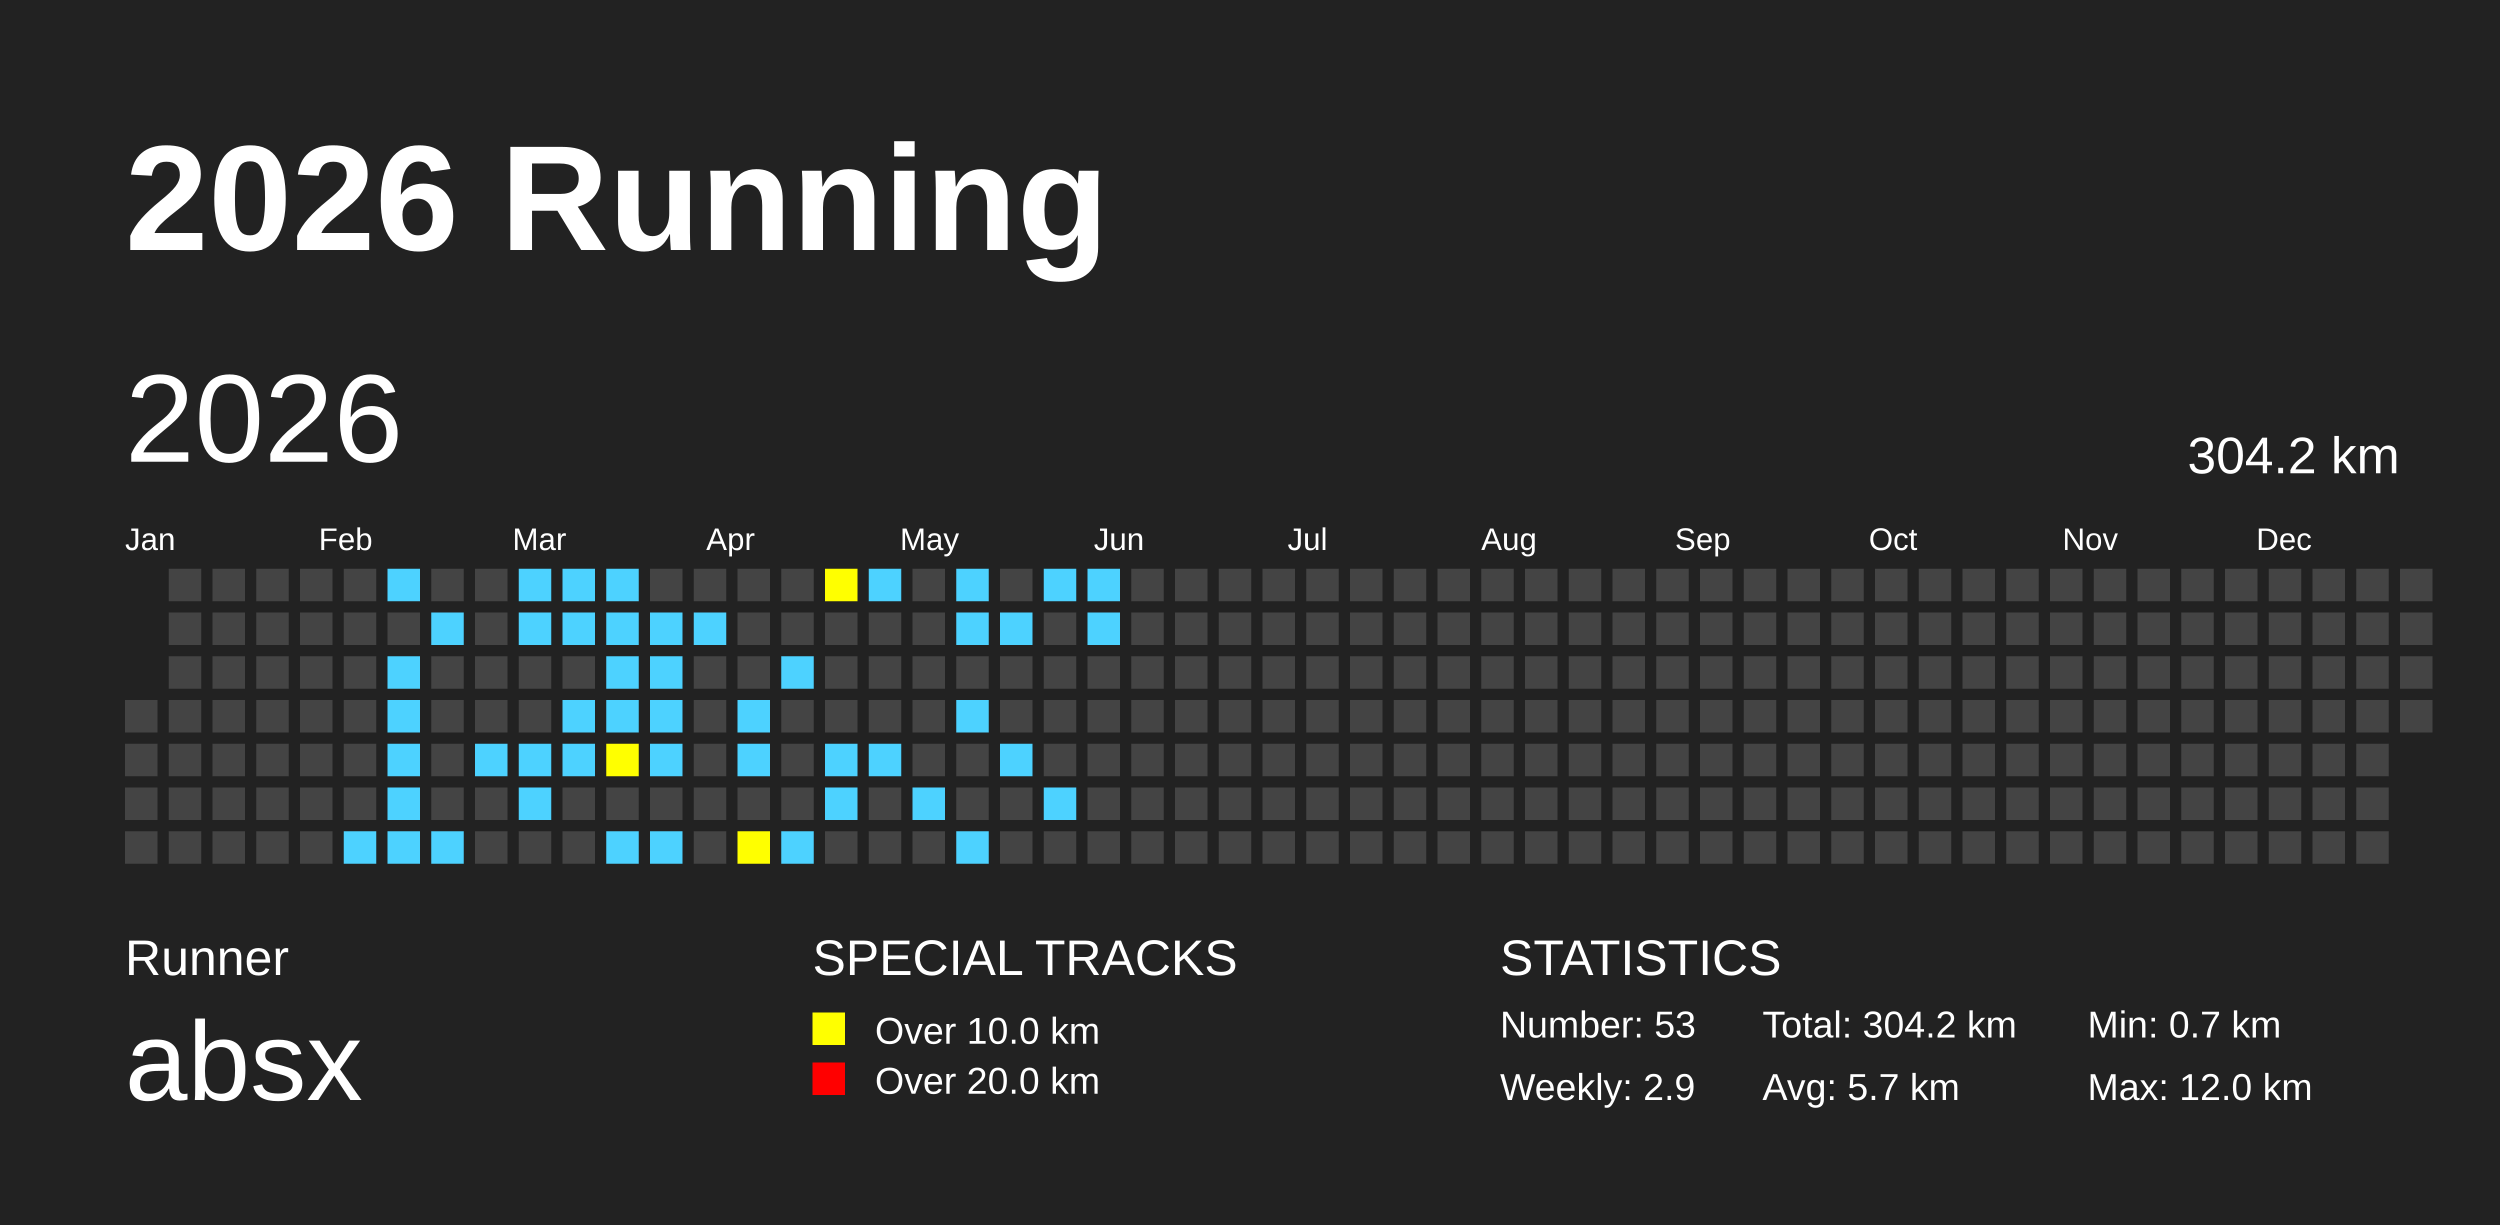
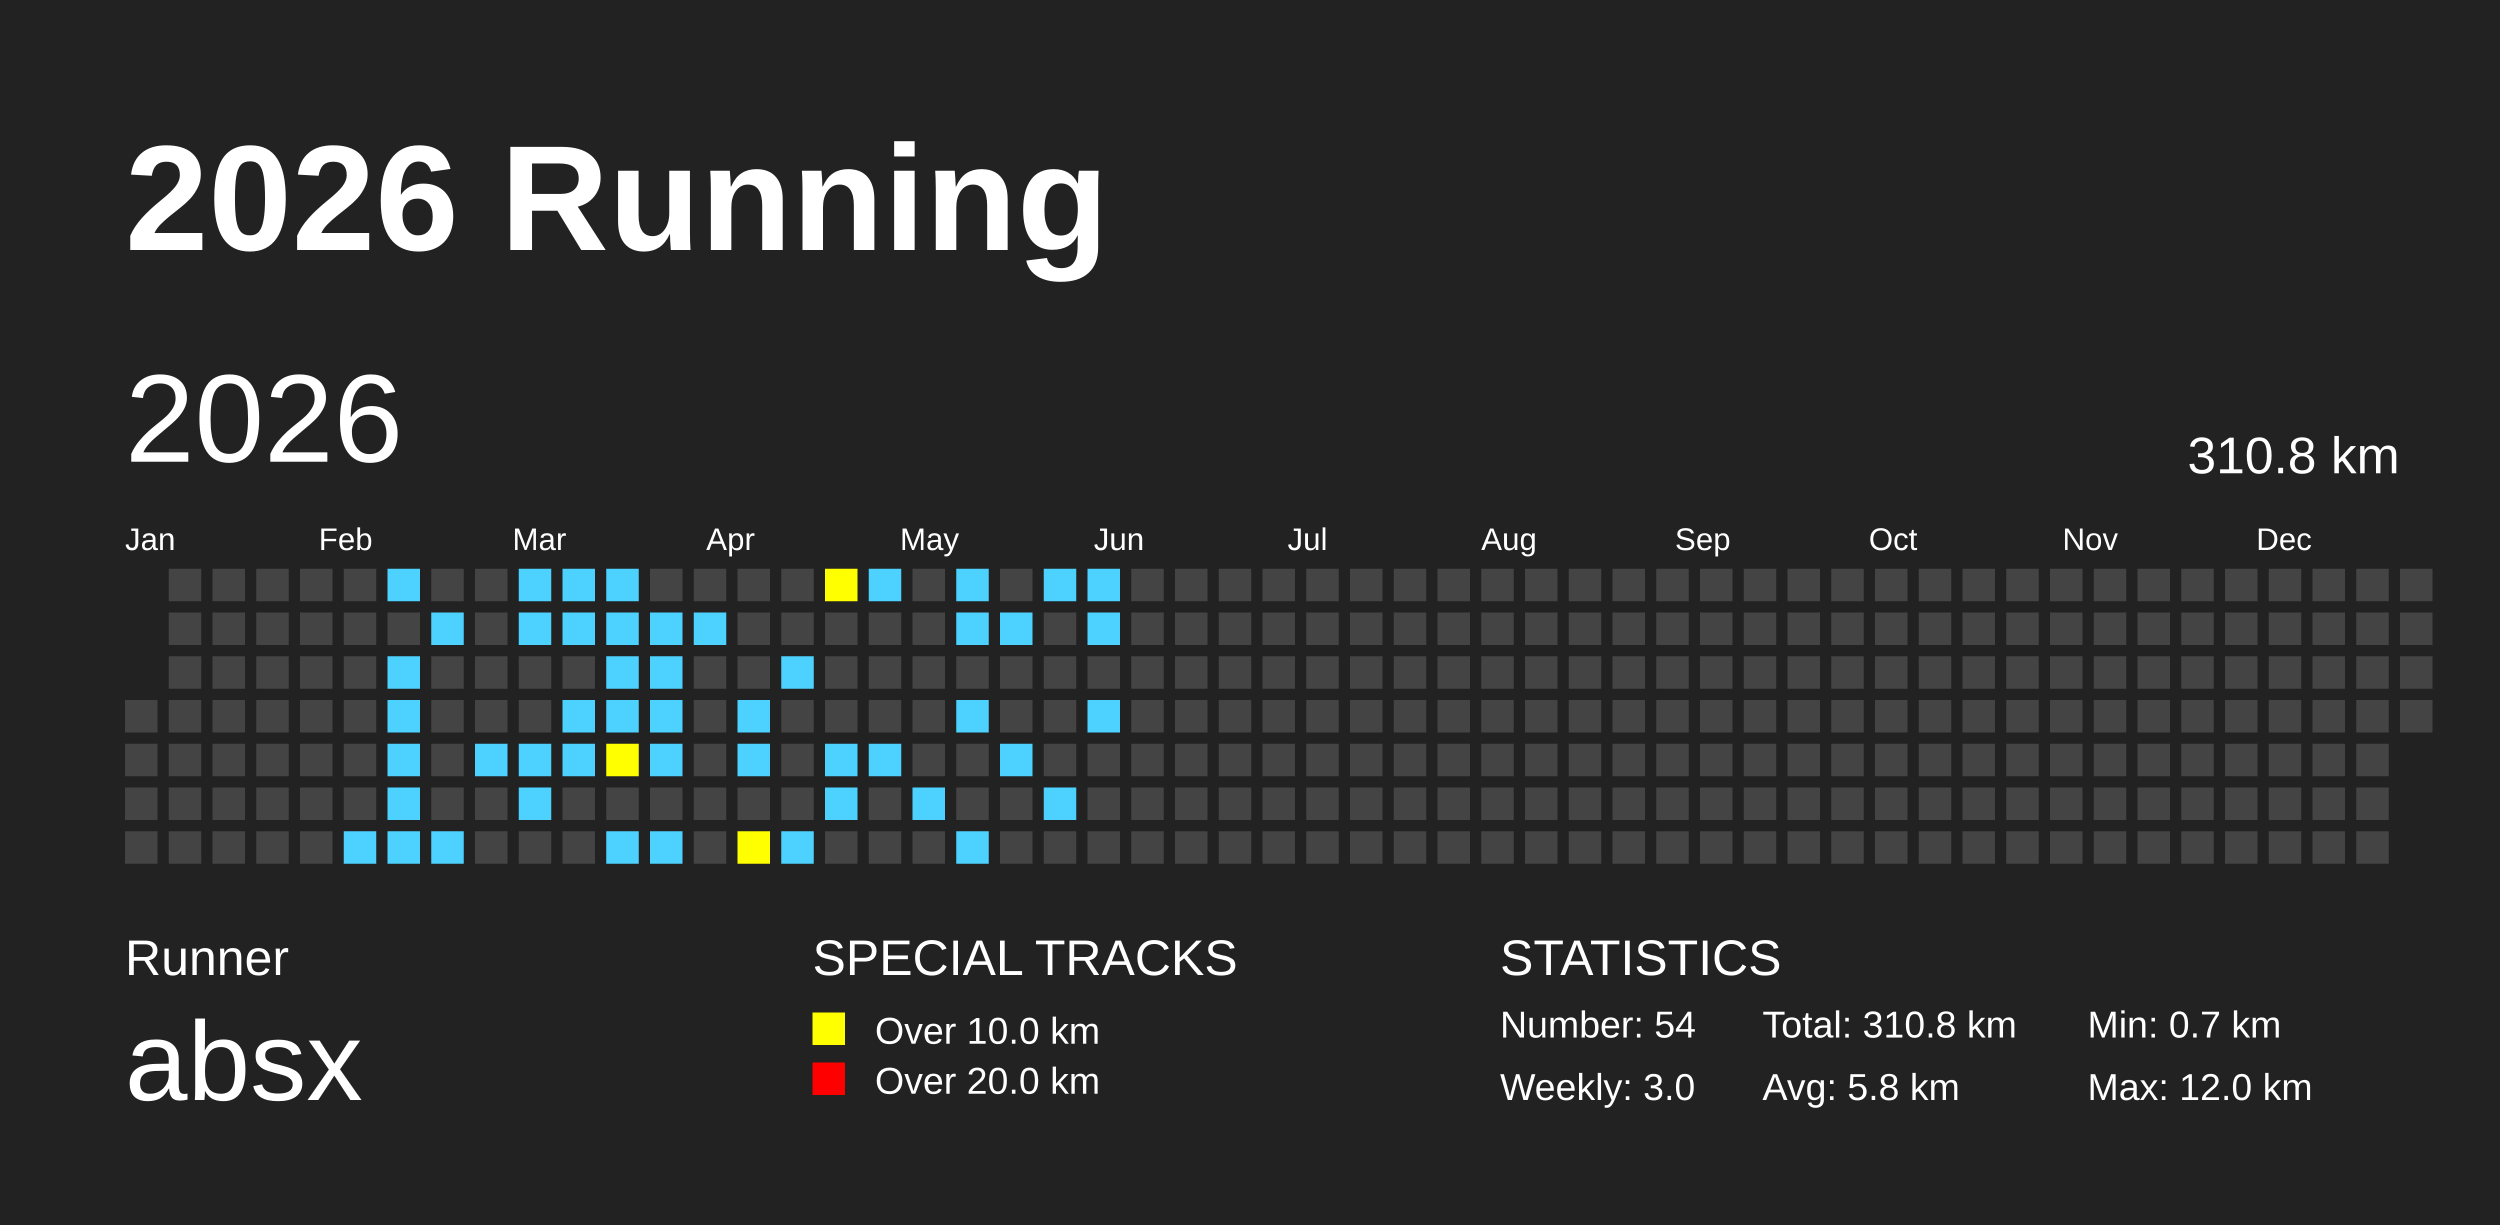
<svg xmlns="http://www.w3.org/2000/svg" baseProfile="full" height="98mm" version="1.1" viewBox="0,0,200,98" width="200mm">
  <defs />
  <rect fill="#222222" height="98" width="200" x="0" y="0" />
  <text fill="#FFFFFF" style="font-size:12px; font-family:Arial; font-weight:bold;" x="10" y="20">2026 Running</text>
  <text fill="#FFFFFF" style="font-size:4px; font-family:Arial" x="10" y="78">Runner</text>
  <text fill="#FFFFFF" style="font-size:9px; font-family:Arial" x="10" y="88">absx</text>
  <text fill="#FFFFFF" style="font-size:4px; font-family:Arial" x="65" y="78">SPECIAL TRACKS</text>
  <rect fill="yellow" height="2.6" width="2.6" x="65" y="81" />
  <text fill="#FFFFFF" style="font-size:3px; font-family:Arial" x="70" y="83.5">Over 10.0 km</text>
  <rect fill="red" height="2.6" width="2.6" x="65" y="85" />
  <text fill="#FFFFFF" style="font-size:3px; font-family:Arial" x="70" y="87.5">Over 20.0 km</text>
  <text fill="#FFFFFF" style="font-size:4px; font-family:Arial" x="120" y="78">STATISTICS</text>
-   <text fill="#FFFFFF" style="font-size:3px; font-family:Arial" x="120" y="83">Number: 53</text>
-   <text fill="#FFFFFF" style="font-size:3px; font-family:Arial" x="120" y="88">Weekly: 2.9</text>
-   <text fill="#FFFFFF" style="font-size:3px; font-family:Arial" x="141" y="83">Total: 304.2 km</text>
-   <text fill="#FFFFFF" style="font-size:3px; font-family:Arial" x="141" y="88">Avg: 5.7 km</text>
+   <text fill="#FFFFFF" style="font-size:3px; font-family:Arial" x="120" y="83">Number: 54</text>
+   <text fill="#FFFFFF" style="font-size:3px; font-family:Arial" x="120" y="88">Weekly: 3.0</text>
+   <text fill="#FFFFFF" style="font-size:3px; font-family:Arial" x="141" y="83">Total: 310.8 km</text>
+   <text fill="#FFFFFF" style="font-size:3px; font-family:Arial" x="141" y="88">Avg: 5.8 km</text>
  <text fill="#FFFFFF" style="font-size:3px; font-family:Arial" x="167" y="83">Min: 0.7 km</text>
  <text fill="#FFFFFF" style="font-size:3px; font-family:Arial" x="167" y="88">Max: 12.0 km</text>
  <text dominant-baseline="hanging" fill="#FFFFFF" style="font-size:10.0px; font-family:Arial;" x="10" y="30">2026</text>
-   <text dominant-baseline="hanging" fill="#FFFFFF" style="font-size:4.125px; font-family:Arial;" x="175" y="35">304.2 km</text>
+   <text dominant-baseline="hanging" fill="#FFFFFF" style="font-size:4.125px; font-family:Arial;" x="175" y="35">310.8 km</text>
  <text fill="#FFFFFF" style="font-size:2.5px; font-family:Arial" x="10.0" y="44">Jan</text>
  <text fill="#FFFFFF" style="font-size:2.5px; font-family:Arial" x="25.5" y="44">Feb</text>
  <text fill="#FFFFFF" style="font-size:2.5px; font-family:Arial" x="41.0" y="44">Mar</text>
  <text fill="#FFFFFF" style="font-size:2.5px; font-family:Arial" x="56.5" y="44">Apr</text>
  <text fill="#FFFFFF" style="font-size:2.5px; font-family:Arial" x="72.0" y="44">May</text>
  <text fill="#FFFFFF" style="font-size:2.5px; font-family:Arial" x="87.5" y="44">Jun</text>
  <text fill="#FFFFFF" style="font-size:2.5px; font-family:Arial" x="103.0" y="44">Jul</text>
  <text fill="#FFFFFF" style="font-size:2.5px; font-family:Arial" x="118.5" y="44">Aug</text>
  <text fill="#FFFFFF" style="font-size:2.5px; font-family:Arial" x="134.0" y="44">Sep</text>
  <text fill="#FFFFFF" style="font-size:2.5px; font-family:Arial" x="149.5" y="44">Oct</text>
  <text fill="#FFFFFF" style="font-size:2.5px; font-family:Arial" x="165.0" y="44">Nov</text>
  <text fill="#FFFFFF" style="font-size:2.5px; font-family:Arial" x="180.5" y="44">Dec</text>
  <rect fill="#444444" height="2.6" width="2.6" x="10.0" y="56.0" />
  <rect fill="#444444" height="2.6" width="2.6" x="10.0" y="59.5" />
  <rect fill="#444444" height="2.6" width="2.6" x="10.0" y="63.0" />
  <rect fill="#444444" height="2.6" width="2.6" x="10.0" y="66.5" />
  <rect fill="#444444" height="2.6" width="2.6" x="13.5" y="45.5" />
  <rect fill="#444444" height="2.6" width="2.6" x="13.5" y="49.0" />
  <rect fill="#444444" height="2.6" width="2.6" x="13.5" y="52.5" />
  <rect fill="#444444" height="2.6" width="2.6" x="13.5" y="56.0" />
  <rect fill="#444444" height="2.6" width="2.6" x="13.5" y="59.5" />
  <rect fill="#444444" height="2.6" width="2.6" x="13.5" y="63.0" />
  <rect fill="#444444" height="2.6" width="2.6" x="13.5" y="66.5" />
  <rect fill="#444444" height="2.6" width="2.6" x="17.0" y="45.5" />
  <rect fill="#444444" height="2.6" width="2.6" x="17.0" y="49.0" />
  <rect fill="#444444" height="2.6" width="2.6" x="17.0" y="52.5" />
  <rect fill="#444444" height="2.6" width="2.6" x="17.0" y="56.0" />
  <rect fill="#444444" height="2.6" width="2.6" x="17.0" y="59.5" />
  <rect fill="#444444" height="2.6" width="2.6" x="17.0" y="63.0" />
  <rect fill="#444444" height="2.6" width="2.6" x="17.0" y="66.5" />
  <rect fill="#444444" height="2.6" width="2.6" x="20.5" y="45.5" />
  <rect fill="#444444" height="2.6" width="2.6" x="20.5" y="49.0" />
  <rect fill="#444444" height="2.6" width="2.6" x="20.5" y="52.5" />
  <rect fill="#444444" height="2.6" width="2.6" x="20.5" y="56.0" />
  <rect fill="#444444" height="2.6" width="2.6" x="20.5" y="59.5" />
  <rect fill="#444444" height="2.6" width="2.6" x="20.5" y="63.0" />
  <rect fill="#444444" height="2.6" width="2.6" x="20.5" y="66.5" />
  <rect fill="#444444" height="2.6" width="2.6" x="24.0" y="45.5" />
  <rect fill="#444444" height="2.6" width="2.6" x="24.0" y="49.0" />
  <rect fill="#444444" height="2.6" width="2.6" x="24.0" y="52.5" />
  <rect fill="#444444" height="2.6" width="2.6" x="24.0" y="56.0" />
  <rect fill="#444444" height="2.6" width="2.6" x="24.0" y="59.5" />
  <rect fill="#444444" height="2.6" width="2.6" x="24.0" y="63.0" />
  <rect fill="#444444" height="2.6" width="2.6" x="24.0" y="66.5" />
  <rect fill="#444444" height="2.6" width="2.6" x="27.5" y="45.5" />
  <rect fill="#444444" height="2.6" width="2.6" x="27.5" y="49.0" />
  <rect fill="#444444" height="2.6" width="2.6" x="27.5" y="52.5" />
  <rect fill="#444444" height="2.6" width="2.6" x="27.5" y="56.0" />
  <rect fill="#444444" height="2.6" width="2.6" x="27.5" y="59.5" />
  <rect fill="#444444" height="2.6" width="2.6" x="27.5" y="63.0" />
  <rect fill="#4DD2FF" height="2.6" width="2.6" x="27.5" y="66.5" />
  <rect fill="#4DD2FF" height="2.6" width="2.6" x="31.0" y="45.5" />
  <rect fill="#444444" height="2.6" width="2.6" x="31.0" y="49.0" />
  <rect fill="#4DD2FF" height="2.6" width="2.6" x="31.0" y="52.5" />
  <rect fill="#4DD2FF" height="2.6" width="2.6" x="31.0" y="56.0" />
  <rect fill="#4DD2FF" height="2.6" width="2.6" x="31.0" y="59.5" />
  <rect fill="#4DD2FF" height="2.6" width="2.6" x="31.0" y="63.0" />
  <rect fill="#4DD2FF" height="2.6" width="2.6" x="31.0" y="66.5" />
  <rect fill="#444444" height="2.6" width="2.6" x="34.5" y="45.5" />
  <rect fill="#4DD2FF" height="2.6" width="2.6" x="34.5" y="49.0" />
  <rect fill="#444444" height="2.6" width="2.6" x="34.5" y="52.5" />
  <rect fill="#444444" height="2.6" width="2.6" x="34.5" y="56.0" />
  <rect fill="#444444" height="2.6" width="2.6" x="34.5" y="59.5" />
  <rect fill="#444444" height="2.6" width="2.6" x="34.5" y="63.0" />
  <rect fill="#4DD2FF" height="2.6" width="2.6" x="34.5" y="66.5" />
  <rect fill="#444444" height="2.6" width="2.6" x="38.0" y="45.5" />
  <rect fill="#444444" height="2.6" width="2.6" x="38.0" y="49.0" />
  <rect fill="#444444" height="2.6" width="2.6" x="38.0" y="52.5" />
  <rect fill="#444444" height="2.6" width="2.6" x="38.0" y="56.0" />
  <rect fill="#4DD2FF" height="2.6" width="2.6" x="38.0" y="59.5" />
  <rect fill="#444444" height="2.6" width="2.6" x="38.0" y="63.0" />
  <rect fill="#444444" height="2.6" width="2.6" x="38.0" y="66.5" />
  <rect fill="#4DD2FF" height="2.6" width="2.6" x="41.5" y="45.5" />
  <rect fill="#4DD2FF" height="2.6" width="2.6" x="41.5" y="49.0" />
  <rect fill="#444444" height="2.6" width="2.6" x="41.5" y="52.5" />
  <rect fill="#444444" height="2.6" width="2.6" x="41.5" y="56.0" />
  <rect fill="#4DD2FF" height="2.6" width="2.6" x="41.5" y="59.5" />
  <rect fill="#4DD2FF" height="2.6" width="2.6" x="41.5" y="63.0" />
  <rect fill="#444444" height="2.6" width="2.6" x="41.5" y="66.5" />
  <rect fill="#4DD2FF" height="2.6" width="2.6" x="45.0" y="45.5" />
  <rect fill="#4DD2FF" height="2.6" width="2.6" x="45.0" y="49.0" />
  <rect fill="#444444" height="2.6" width="2.6" x="45.0" y="52.5" />
  <rect fill="#4DD2FF" height="2.6" width="2.6" x="45.0" y="56.0" />
  <rect fill="#4DD2FF" height="2.6" width="2.6" x="45.0" y="59.5" />
  <rect fill="#444444" height="2.6" width="2.6" x="45.0" y="63.0" />
  <rect fill="#444444" height="2.6" width="2.6" x="45.0" y="66.5" />
  <rect fill="#4DD2FF" height="2.6" width="2.6" x="48.5" y="45.5" />
  <rect fill="#4DD2FF" height="2.6" width="2.6" x="48.5" y="49.0" />
  <rect fill="#4DD2FF" height="2.6" width="2.6" x="48.5" y="52.5" />
  <rect fill="#4DD2FF" height="2.6" width="2.6" x="48.5" y="56.0" />
  <rect fill="yellow" height="2.6" width="2.6" x="48.5" y="59.5" />
  <rect fill="#444444" height="2.6" width="2.6" x="48.5" y="63.0" />
  <rect fill="#4DD2FF" height="2.6" width="2.6" x="48.5" y="66.5" />
  <rect fill="#444444" height="2.6" width="2.6" x="52.0" y="45.5" />
  <rect fill="#4DD2FF" height="2.6" width="2.6" x="52.0" y="49.0" />
  <rect fill="#4DD2FF" height="2.6" width="2.6" x="52.0" y="52.5" />
  <rect fill="#4DD2FF" height="2.6" width="2.6" x="52.0" y="56.0" />
  <rect fill="#4DD2FF" height="2.6" width="2.6" x="52.0" y="59.5" />
  <rect fill="#444444" height="2.6" width="2.6" x="52.0" y="63.0" />
  <rect fill="#4DD2FF" height="2.6" width="2.6" x="52.0" y="66.5" />
  <rect fill="#444444" height="2.6" width="2.6" x="55.5" y="45.5" />
  <rect fill="#4DD2FF" height="2.6" width="2.6" x="55.5" y="49.0" />
  <rect fill="#444444" height="2.6" width="2.6" x="55.5" y="52.5" />
  <rect fill="#444444" height="2.6" width="2.6" x="55.5" y="56.0" />
  <rect fill="#444444" height="2.6" width="2.6" x="55.5" y="59.5" />
  <rect fill="#444444" height="2.6" width="2.6" x="55.5" y="63.0" />
  <rect fill="#444444" height="2.6" width="2.6" x="55.5" y="66.5" />
  <rect fill="#444444" height="2.6" width="2.6" x="59.0" y="45.5" />
  <rect fill="#444444" height="2.6" width="2.6" x="59.0" y="49.0" />
  <rect fill="#444444" height="2.6" width="2.6" x="59.0" y="52.5" />
  <rect fill="#4DD2FF" height="2.6" width="2.6" x="59.0" y="56.0" />
  <rect fill="#4DD2FF" height="2.6" width="2.6" x="59.0" y="59.5" />
  <rect fill="#444444" height="2.6" width="2.6" x="59.0" y="63.0" />
  <rect fill="yellow" height="2.6" width="2.6" x="59.0" y="66.5" />
  <rect fill="#444444" height="2.6" width="2.6" x="62.5" y="45.5" />
  <rect fill="#444444" height="2.6" width="2.6" x="62.5" y="49.0" />
  <rect fill="#4DD2FF" height="2.6" width="2.6" x="62.5" y="52.5" />
  <rect fill="#444444" height="2.6" width="2.6" x="62.5" y="56.0" />
  <rect fill="#444444" height="2.6" width="2.6" x="62.5" y="59.5" />
  <rect fill="#444444" height="2.6" width="2.6" x="62.5" y="63.0" />
  <rect fill="#4DD2FF" height="2.6" width="2.6" x="62.5" y="66.5" />
  <rect fill="yellow" height="2.6" width="2.6" x="66.0" y="45.5" />
  <rect fill="#444444" height="2.6" width="2.6" x="66.0" y="49.0" />
  <rect fill="#444444" height="2.6" width="2.6" x="66.0" y="52.5" />
  <rect fill="#444444" height="2.6" width="2.6" x="66.0" y="56.0" />
  <rect fill="#4DD2FF" height="2.6" width="2.6" x="66.0" y="59.5" />
  <rect fill="#4DD2FF" height="2.6" width="2.6" x="66.0" y="63.0" />
  <rect fill="#444444" height="2.6" width="2.6" x="66.0" y="66.5" />
  <rect fill="#4DD2FF" height="2.6" width="2.6" x="69.5" y="45.5" />
  <rect fill="#444444" height="2.6" width="2.6" x="69.5" y="49.0" />
  <rect fill="#444444" height="2.6" width="2.6" x="69.5" y="52.5" />
  <rect fill="#444444" height="2.6" width="2.6" x="69.5" y="56.0" />
  <rect fill="#4DD2FF" height="2.6" width="2.6" x="69.5" y="59.5" />
  <rect fill="#444444" height="2.6" width="2.6" x="69.5" y="63.0" />
  <rect fill="#444444" height="2.6" width="2.6" x="69.5" y="66.5" />
  <rect fill="#444444" height="2.6" width="2.6" x="73.0" y="45.5" />
  <rect fill="#444444" height="2.6" width="2.6" x="73.0" y="49.0" />
  <rect fill="#444444" height="2.6" width="2.6" x="73.0" y="52.5" />
  <rect fill="#444444" height="2.6" width="2.6" x="73.0" y="56.0" />
  <rect fill="#444444" height="2.6" width="2.6" x="73.0" y="59.5" />
  <rect fill="#4DD2FF" height="2.6" width="2.6" x="73.0" y="63.0" />
  <rect fill="#444444" height="2.6" width="2.6" x="73.0" y="66.5" />
  <rect fill="#4DD2FF" height="2.6" width="2.6" x="76.5" y="45.5" />
  <rect fill="#4DD2FF" height="2.6" width="2.6" x="76.5" y="49.0" />
  <rect fill="#444444" height="2.6" width="2.6" x="76.5" y="52.5" />
  <rect fill="#4DD2FF" height="2.6" width="2.6" x="76.5" y="56.0" />
  <rect fill="#444444" height="2.6" width="2.6" x="76.5" y="59.5" />
  <rect fill="#444444" height="2.6" width="2.6" x="76.5" y="63.0" />
  <rect fill="#4DD2FF" height="2.6" width="2.6" x="76.5" y="66.5" />
  <rect fill="#444444" height="2.6" width="2.6" x="80.0" y="45.5" />
  <rect fill="#4DD2FF" height="2.6" width="2.6" x="80.0" y="49.0" />
  <rect fill="#444444" height="2.6" width="2.6" x="80.0" y="52.5" />
  <rect fill="#444444" height="2.6" width="2.6" x="80.0" y="56.0" />
  <rect fill="#4DD2FF" height="2.6" width="2.6" x="80.0" y="59.5" />
  <rect fill="#444444" height="2.6" width="2.6" x="80.0" y="63.0" />
  <rect fill="#444444" height="2.6" width="2.6" x="80.0" y="66.5" />
  <rect fill="#4DD2FF" height="2.6" width="2.6" x="83.5" y="45.5" />
  <rect fill="#444444" height="2.6" width="2.6" x="83.5" y="49.0" />
  <rect fill="#444444" height="2.6" width="2.6" x="83.5" y="52.5" />
  <rect fill="#444444" height="2.6" width="2.6" x="83.5" y="56.0" />
  <rect fill="#444444" height="2.6" width="2.6" x="83.5" y="59.5" />
  <rect fill="#4DD2FF" height="2.6" width="2.6" x="83.5" y="63.0" />
  <rect fill="#444444" height="2.6" width="2.6" x="83.5" y="66.5" />
  <rect fill="#4DD2FF" height="2.6" width="2.6" x="87.0" y="45.5" />
  <rect fill="#4DD2FF" height="2.6" width="2.6" x="87.0" y="49.0" />
  <rect fill="#444444" height="2.6" width="2.6" x="87.0" y="52.5" />
-   <rect fill="#444444" height="2.6" width="2.6" x="87.0" y="56.0" />
+   <rect fill="#4DD2FF" height="2.6" width="2.6" x="87.0" y="56.0" />
  <rect fill="#444444" height="2.6" width="2.6" x="87.0" y="59.5" />
  <rect fill="#444444" height="2.6" width="2.6" x="87.0" y="63.0" />
  <rect fill="#444444" height="2.6" width="2.6" x="87.0" y="66.5" />
  <rect fill="#444444" height="2.6" width="2.6" x="90.5" y="45.5" />
  <rect fill="#444444" height="2.6" width="2.6" x="90.5" y="49.0" />
  <rect fill="#444444" height="2.6" width="2.6" x="90.5" y="52.5" />
  <rect fill="#444444" height="2.6" width="2.6" x="90.5" y="56.0" />
  <rect fill="#444444" height="2.6" width="2.6" x="90.5" y="59.5" />
  <rect fill="#444444" height="2.6" width="2.6" x="90.5" y="63.0" />
  <rect fill="#444444" height="2.6" width="2.6" x="90.5" y="66.5" />
  <rect fill="#444444" height="2.6" width="2.6" x="94.0" y="45.5" />
  <rect fill="#444444" height="2.6" width="2.6" x="94.0" y="49.0" />
  <rect fill="#444444" height="2.6" width="2.6" x="94.0" y="52.5" />
  <rect fill="#444444" height="2.6" width="2.6" x="94.0" y="56.0" />
  <rect fill="#444444" height="2.6" width="2.6" x="94.0" y="59.5" />
  <rect fill="#444444" height="2.6" width="2.6" x="94.0" y="63.0" />
  <rect fill="#444444" height="2.6" width="2.6" x="94.0" y="66.5" />
  <rect fill="#444444" height="2.6" width="2.6" x="97.5" y="45.5" />
  <rect fill="#444444" height="2.6" width="2.6" x="97.5" y="49.0" />
  <rect fill="#444444" height="2.6" width="2.6" x="97.5" y="52.5" />
  <rect fill="#444444" height="2.6" width="2.6" x="97.5" y="56.0" />
  <rect fill="#444444" height="2.6" width="2.6" x="97.5" y="59.5" />
  <rect fill="#444444" height="2.6" width="2.6" x="97.5" y="63.0" />
  <rect fill="#444444" height="2.6" width="2.6" x="97.5" y="66.5" />
  <rect fill="#444444" height="2.6" width="2.6" x="101.0" y="45.5" />
  <rect fill="#444444" height="2.6" width="2.6" x="101.0" y="49.0" />
  <rect fill="#444444" height="2.6" width="2.6" x="101.0" y="52.5" />
  <rect fill="#444444" height="2.6" width="2.6" x="101.0" y="56.0" />
  <rect fill="#444444" height="2.6" width="2.6" x="101.0" y="59.5" />
  <rect fill="#444444" height="2.6" width="2.6" x="101.0" y="63.0" />
  <rect fill="#444444" height="2.6" width="2.6" x="101.0" y="66.5" />
  <rect fill="#444444" height="2.6" width="2.6" x="104.5" y="45.5" />
  <rect fill="#444444" height="2.6" width="2.6" x="104.5" y="49.0" />
  <rect fill="#444444" height="2.6" width="2.6" x="104.5" y="52.5" />
  <rect fill="#444444" height="2.6" width="2.6" x="104.5" y="56.0" />
  <rect fill="#444444" height="2.6" width="2.6" x="104.5" y="59.5" />
  <rect fill="#444444" height="2.6" width="2.6" x="104.5" y="63.0" />
  <rect fill="#444444" height="2.6" width="2.6" x="104.5" y="66.5" />
  <rect fill="#444444" height="2.6" width="2.6" x="108.0" y="45.5" />
  <rect fill="#444444" height="2.6" width="2.6" x="108.0" y="49.0" />
  <rect fill="#444444" height="2.6" width="2.6" x="108.0" y="52.5" />
  <rect fill="#444444" height="2.6" width="2.6" x="108.0" y="56.0" />
  <rect fill="#444444" height="2.6" width="2.6" x="108.0" y="59.5" />
  <rect fill="#444444" height="2.6" width="2.6" x="108.0" y="63.0" />
  <rect fill="#444444" height="2.6" width="2.6" x="108.0" y="66.5" />
  <rect fill="#444444" height="2.6" width="2.6" x="111.5" y="45.5" />
  <rect fill="#444444" height="2.6" width="2.6" x="111.5" y="49.0" />
  <rect fill="#444444" height="2.6" width="2.6" x="111.5" y="52.5" />
  <rect fill="#444444" height="2.6" width="2.6" x="111.5" y="56.0" />
  <rect fill="#444444" height="2.6" width="2.6" x="111.5" y="59.5" />
  <rect fill="#444444" height="2.6" width="2.6" x="111.5" y="63.0" />
  <rect fill="#444444" height="2.6" width="2.6" x="111.5" y="66.5" />
  <rect fill="#444444" height="2.6" width="2.6" x="115.0" y="45.5" />
  <rect fill="#444444" height="2.6" width="2.6" x="115.0" y="49.0" />
  <rect fill="#444444" height="2.6" width="2.6" x="115.0" y="52.5" />
  <rect fill="#444444" height="2.6" width="2.6" x="115.0" y="56.0" />
  <rect fill="#444444" height="2.6" width="2.6" x="115.0" y="59.5" />
  <rect fill="#444444" height="2.6" width="2.6" x="115.0" y="63.0" />
  <rect fill="#444444" height="2.6" width="2.6" x="115.0" y="66.5" />
  <rect fill="#444444" height="2.6" width="2.6" x="118.5" y="45.5" />
  <rect fill="#444444" height="2.6" width="2.6" x="118.5" y="49.0" />
  <rect fill="#444444" height="2.6" width="2.6" x="118.5" y="52.5" />
  <rect fill="#444444" height="2.6" width="2.6" x="118.5" y="56.0" />
  <rect fill="#444444" height="2.6" width="2.6" x="118.5" y="59.5" />
  <rect fill="#444444" height="2.6" width="2.6" x="118.5" y="63.0" />
  <rect fill="#444444" height="2.6" width="2.6" x="118.5" y="66.5" />
  <rect fill="#444444" height="2.6" width="2.6" x="122.0" y="45.5" />
  <rect fill="#444444" height="2.6" width="2.6" x="122.0" y="49.0" />
  <rect fill="#444444" height="2.6" width="2.6" x="122.0" y="52.5" />
  <rect fill="#444444" height="2.6" width="2.6" x="122.0" y="56.0" />
  <rect fill="#444444" height="2.6" width="2.6" x="122.0" y="59.5" />
  <rect fill="#444444" height="2.6" width="2.6" x="122.0" y="63.0" />
  <rect fill="#444444" height="2.6" width="2.6" x="122.0" y="66.5" />
  <rect fill="#444444" height="2.6" width="2.6" x="125.5" y="45.5" />
  <rect fill="#444444" height="2.6" width="2.6" x="125.5" y="49.0" />
  <rect fill="#444444" height="2.6" width="2.6" x="125.5" y="52.5" />
  <rect fill="#444444" height="2.6" width="2.6" x="125.5" y="56.0" />
  <rect fill="#444444" height="2.6" width="2.6" x="125.5" y="59.5" />
  <rect fill="#444444" height="2.6" width="2.6" x="125.5" y="63.0" />
  <rect fill="#444444" height="2.6" width="2.6" x="125.5" y="66.5" />
  <rect fill="#444444" height="2.6" width="2.6" x="129.0" y="45.5" />
  <rect fill="#444444" height="2.6" width="2.6" x="129.0" y="49.0" />
  <rect fill="#444444" height="2.6" width="2.6" x="129.0" y="52.5" />
  <rect fill="#444444" height="2.6" width="2.6" x="129.0" y="56.0" />
  <rect fill="#444444" height="2.6" width="2.6" x="129.0" y="59.5" />
  <rect fill="#444444" height="2.6" width="2.6" x="129.0" y="63.0" />
  <rect fill="#444444" height="2.6" width="2.6" x="129.0" y="66.5" />
  <rect fill="#444444" height="2.6" width="2.6" x="132.5" y="45.5" />
  <rect fill="#444444" height="2.6" width="2.6" x="132.5" y="49.0" />
  <rect fill="#444444" height="2.6" width="2.6" x="132.5" y="52.5" />
  <rect fill="#444444" height="2.6" width="2.6" x="132.5" y="56.0" />
  <rect fill="#444444" height="2.6" width="2.6" x="132.5" y="59.5" />
  <rect fill="#444444" height="2.6" width="2.6" x="132.5" y="63.0" />
  <rect fill="#444444" height="2.6" width="2.6" x="132.5" y="66.5" />
  <rect fill="#444444" height="2.6" width="2.6" x="136.0" y="45.5" />
  <rect fill="#444444" height="2.6" width="2.6" x="136.0" y="49.0" />
  <rect fill="#444444" height="2.6" width="2.6" x="136.0" y="52.5" />
  <rect fill="#444444" height="2.6" width="2.6" x="136.0" y="56.0" />
  <rect fill="#444444" height="2.6" width="2.6" x="136.0" y="59.5" />
  <rect fill="#444444" height="2.6" width="2.6" x="136.0" y="63.0" />
  <rect fill="#444444" height="2.6" width="2.6" x="136.0" y="66.5" />
  <rect fill="#444444" height="2.6" width="2.6" x="139.5" y="45.5" />
  <rect fill="#444444" height="2.6" width="2.6" x="139.5" y="49.0" />
  <rect fill="#444444" height="2.6" width="2.6" x="139.5" y="52.5" />
  <rect fill="#444444" height="2.6" width="2.6" x="139.5" y="56.0" />
  <rect fill="#444444" height="2.6" width="2.6" x="139.5" y="59.5" />
  <rect fill="#444444" height="2.6" width="2.6" x="139.5" y="63.0" />
  <rect fill="#444444" height="2.6" width="2.6" x="139.5" y="66.5" />
  <rect fill="#444444" height="2.6" width="2.6" x="143.0" y="45.5" />
  <rect fill="#444444" height="2.6" width="2.6" x="143.0" y="49.0" />
  <rect fill="#444444" height="2.6" width="2.6" x="143.0" y="52.5" />
  <rect fill="#444444" height="2.6" width="2.6" x="143.0" y="56.0" />
  <rect fill="#444444" height="2.6" width="2.6" x="143.0" y="59.5" />
  <rect fill="#444444" height="2.6" width="2.6" x="143.0" y="63.0" />
  <rect fill="#444444" height="2.6" width="2.6" x="143.0" y="66.5" />
  <rect fill="#444444" height="2.6" width="2.6" x="146.5" y="45.5" />
  <rect fill="#444444" height="2.6" width="2.6" x="146.5" y="49.0" />
  <rect fill="#444444" height="2.6" width="2.6" x="146.5" y="52.5" />
  <rect fill="#444444" height="2.6" width="2.6" x="146.5" y="56.0" />
  <rect fill="#444444" height="2.6" width="2.6" x="146.5" y="59.5" />
  <rect fill="#444444" height="2.6" width="2.6" x="146.5" y="63.0" />
  <rect fill="#444444" height="2.6" width="2.6" x="146.5" y="66.5" />
  <rect fill="#444444" height="2.6" width="2.6" x="150.0" y="45.5" />
  <rect fill="#444444" height="2.6" width="2.6" x="150.0" y="49.0" />
  <rect fill="#444444" height="2.6" width="2.6" x="150.0" y="52.5" />
  <rect fill="#444444" height="2.6" width="2.6" x="150.0" y="56.0" />
  <rect fill="#444444" height="2.6" width="2.6" x="150.0" y="59.5" />
  <rect fill="#444444" height="2.6" width="2.6" x="150.0" y="63.0" />
  <rect fill="#444444" height="2.6" width="2.6" x="150.0" y="66.5" />
  <rect fill="#444444" height="2.6" width="2.6" x="153.5" y="45.5" />
  <rect fill="#444444" height="2.6" width="2.6" x="153.5" y="49.0" />
  <rect fill="#444444" height="2.6" width="2.6" x="153.5" y="52.5" />
  <rect fill="#444444" height="2.6" width="2.6" x="153.5" y="56.0" />
  <rect fill="#444444" height="2.6" width="2.6" x="153.5" y="59.5" />
  <rect fill="#444444" height="2.6" width="2.6" x="153.5" y="63.0" />
  <rect fill="#444444" height="2.6" width="2.6" x="153.5" y="66.5" />
  <rect fill="#444444" height="2.6" width="2.6" x="157.0" y="45.5" />
  <rect fill="#444444" height="2.6" width="2.6" x="157.0" y="49.0" />
  <rect fill="#444444" height="2.6" width="2.6" x="157.0" y="52.5" />
  <rect fill="#444444" height="2.6" width="2.6" x="157.0" y="56.0" />
  <rect fill="#444444" height="2.6" width="2.6" x="157.0" y="59.5" />
  <rect fill="#444444" height="2.6" width="2.6" x="157.0" y="63.0" />
  <rect fill="#444444" height="2.6" width="2.6" x="157.0" y="66.5" />
  <rect fill="#444444" height="2.6" width="2.6" x="160.5" y="45.5" />
  <rect fill="#444444" height="2.6" width="2.6" x="160.5" y="49.0" />
  <rect fill="#444444" height="2.6" width="2.6" x="160.5" y="52.5" />
  <rect fill="#444444" height="2.6" width="2.6" x="160.5" y="56.0" />
  <rect fill="#444444" height="2.6" width="2.6" x="160.5" y="59.5" />
  <rect fill="#444444" height="2.6" width="2.6" x="160.5" y="63.0" />
  <rect fill="#444444" height="2.6" width="2.6" x="160.5" y="66.5" />
  <rect fill="#444444" height="2.6" width="2.6" x="164.0" y="45.5" />
  <rect fill="#444444" height="2.6" width="2.6" x="164.0" y="49.0" />
  <rect fill="#444444" height="2.6" width="2.6" x="164.0" y="52.5" />
  <rect fill="#444444" height="2.6" width="2.6" x="164.0" y="56.0" />
  <rect fill="#444444" height="2.6" width="2.6" x="164.0" y="59.5" />
  <rect fill="#444444" height="2.6" width="2.6" x="164.0" y="63.0" />
  <rect fill="#444444" height="2.6" width="2.6" x="164.0" y="66.5" />
  <rect fill="#444444" height="2.6" width="2.6" x="167.5" y="45.5" />
  <rect fill="#444444" height="2.6" width="2.6" x="167.5" y="49.0" />
  <rect fill="#444444" height="2.6" width="2.6" x="167.5" y="52.5" />
  <rect fill="#444444" height="2.6" width="2.6" x="167.5" y="56.0" />
  <rect fill="#444444" height="2.6" width="2.6" x="167.5" y="59.5" />
  <rect fill="#444444" height="2.6" width="2.6" x="167.5" y="63.0" />
  <rect fill="#444444" height="2.6" width="2.6" x="167.5" y="66.5" />
  <rect fill="#444444" height="2.6" width="2.6" x="171.0" y="45.5" />
  <rect fill="#444444" height="2.6" width="2.6" x="171.0" y="49.0" />
  <rect fill="#444444" height="2.6" width="2.6" x="171.0" y="52.5" />
  <rect fill="#444444" height="2.6" width="2.6" x="171.0" y="56.0" />
  <rect fill="#444444" height="2.6" width="2.6" x="171.0" y="59.5" />
  <rect fill="#444444" height="2.6" width="2.6" x="171.0" y="63.0" />
  <rect fill="#444444" height="2.6" width="2.6" x="171.0" y="66.5" />
  <rect fill="#444444" height="2.6" width="2.6" x="174.5" y="45.5" />
  <rect fill="#444444" height="2.6" width="2.6" x="174.5" y="49.0" />
  <rect fill="#444444" height="2.6" width="2.6" x="174.5" y="52.5" />
  <rect fill="#444444" height="2.6" width="2.6" x="174.5" y="56.0" />
  <rect fill="#444444" height="2.6" width="2.6" x="174.5" y="59.5" />
  <rect fill="#444444" height="2.6" width="2.6" x="174.5" y="63.0" />
  <rect fill="#444444" height="2.6" width="2.6" x="174.5" y="66.5" />
  <rect fill="#444444" height="2.6" width="2.6" x="178.0" y="45.5" />
  <rect fill="#444444" height="2.6" width="2.6" x="178.0" y="49.0" />
  <rect fill="#444444" height="2.6" width="2.6" x="178.0" y="52.5" />
  <rect fill="#444444" height="2.6" width="2.6" x="178.0" y="56.0" />
  <rect fill="#444444" height="2.6" width="2.6" x="178.0" y="59.5" />
  <rect fill="#444444" height="2.6" width="2.6" x="178.0" y="63.0" />
  <rect fill="#444444" height="2.6" width="2.6" x="178.0" y="66.5" />
  <rect fill="#444444" height="2.6" width="2.6" x="181.5" y="45.5" />
  <rect fill="#444444" height="2.6" width="2.6" x="181.5" y="49.0" />
  <rect fill="#444444" height="2.6" width="2.6" x="181.5" y="52.5" />
  <rect fill="#444444" height="2.6" width="2.6" x="181.5" y="56.0" />
  <rect fill="#444444" height="2.6" width="2.6" x="181.5" y="59.5" />
  <rect fill="#444444" height="2.6" width="2.6" x="181.5" y="63.0" />
  <rect fill="#444444" height="2.6" width="2.6" x="181.5" y="66.5" />
  <rect fill="#444444" height="2.6" width="2.6" x="185.0" y="45.5" />
  <rect fill="#444444" height="2.6" width="2.6" x="185.0" y="49.0" />
  <rect fill="#444444" height="2.6" width="2.6" x="185.0" y="52.5" />
  <rect fill="#444444" height="2.6" width="2.6" x="185.0" y="56.0" />
  <rect fill="#444444" height="2.6" width="2.6" x="185.0" y="59.5" />
  <rect fill="#444444" height="2.6" width="2.6" x="185.0" y="63.0" />
  <rect fill="#444444" height="2.6" width="2.6" x="185.0" y="66.5" />
  <rect fill="#444444" height="2.6" width="2.6" x="188.5" y="45.5" />
  <rect fill="#444444" height="2.6" width="2.6" x="188.5" y="49.0" />
  <rect fill="#444444" height="2.6" width="2.6" x="188.5" y="52.5" />
  <rect fill="#444444" height="2.6" width="2.6" x="188.5" y="56.0" />
  <rect fill="#444444" height="2.6" width="2.6" x="188.5" y="59.5" />
  <rect fill="#444444" height="2.6" width="2.6" x="188.5" y="63.0" />
  <rect fill="#444444" height="2.6" width="2.6" x="188.5" y="66.5" />
  <rect fill="#444444" height="2.6" width="2.6" x="192.0" y="45.5" />
  <rect fill="#444444" height="2.6" width="2.6" x="192.0" y="49.0" />
  <rect fill="#444444" height="2.6" width="2.6" x="192.0" y="52.5" />
  <rect fill="#444444" height="2.6" width="2.6" x="192.0" y="56.0" />
</svg>
